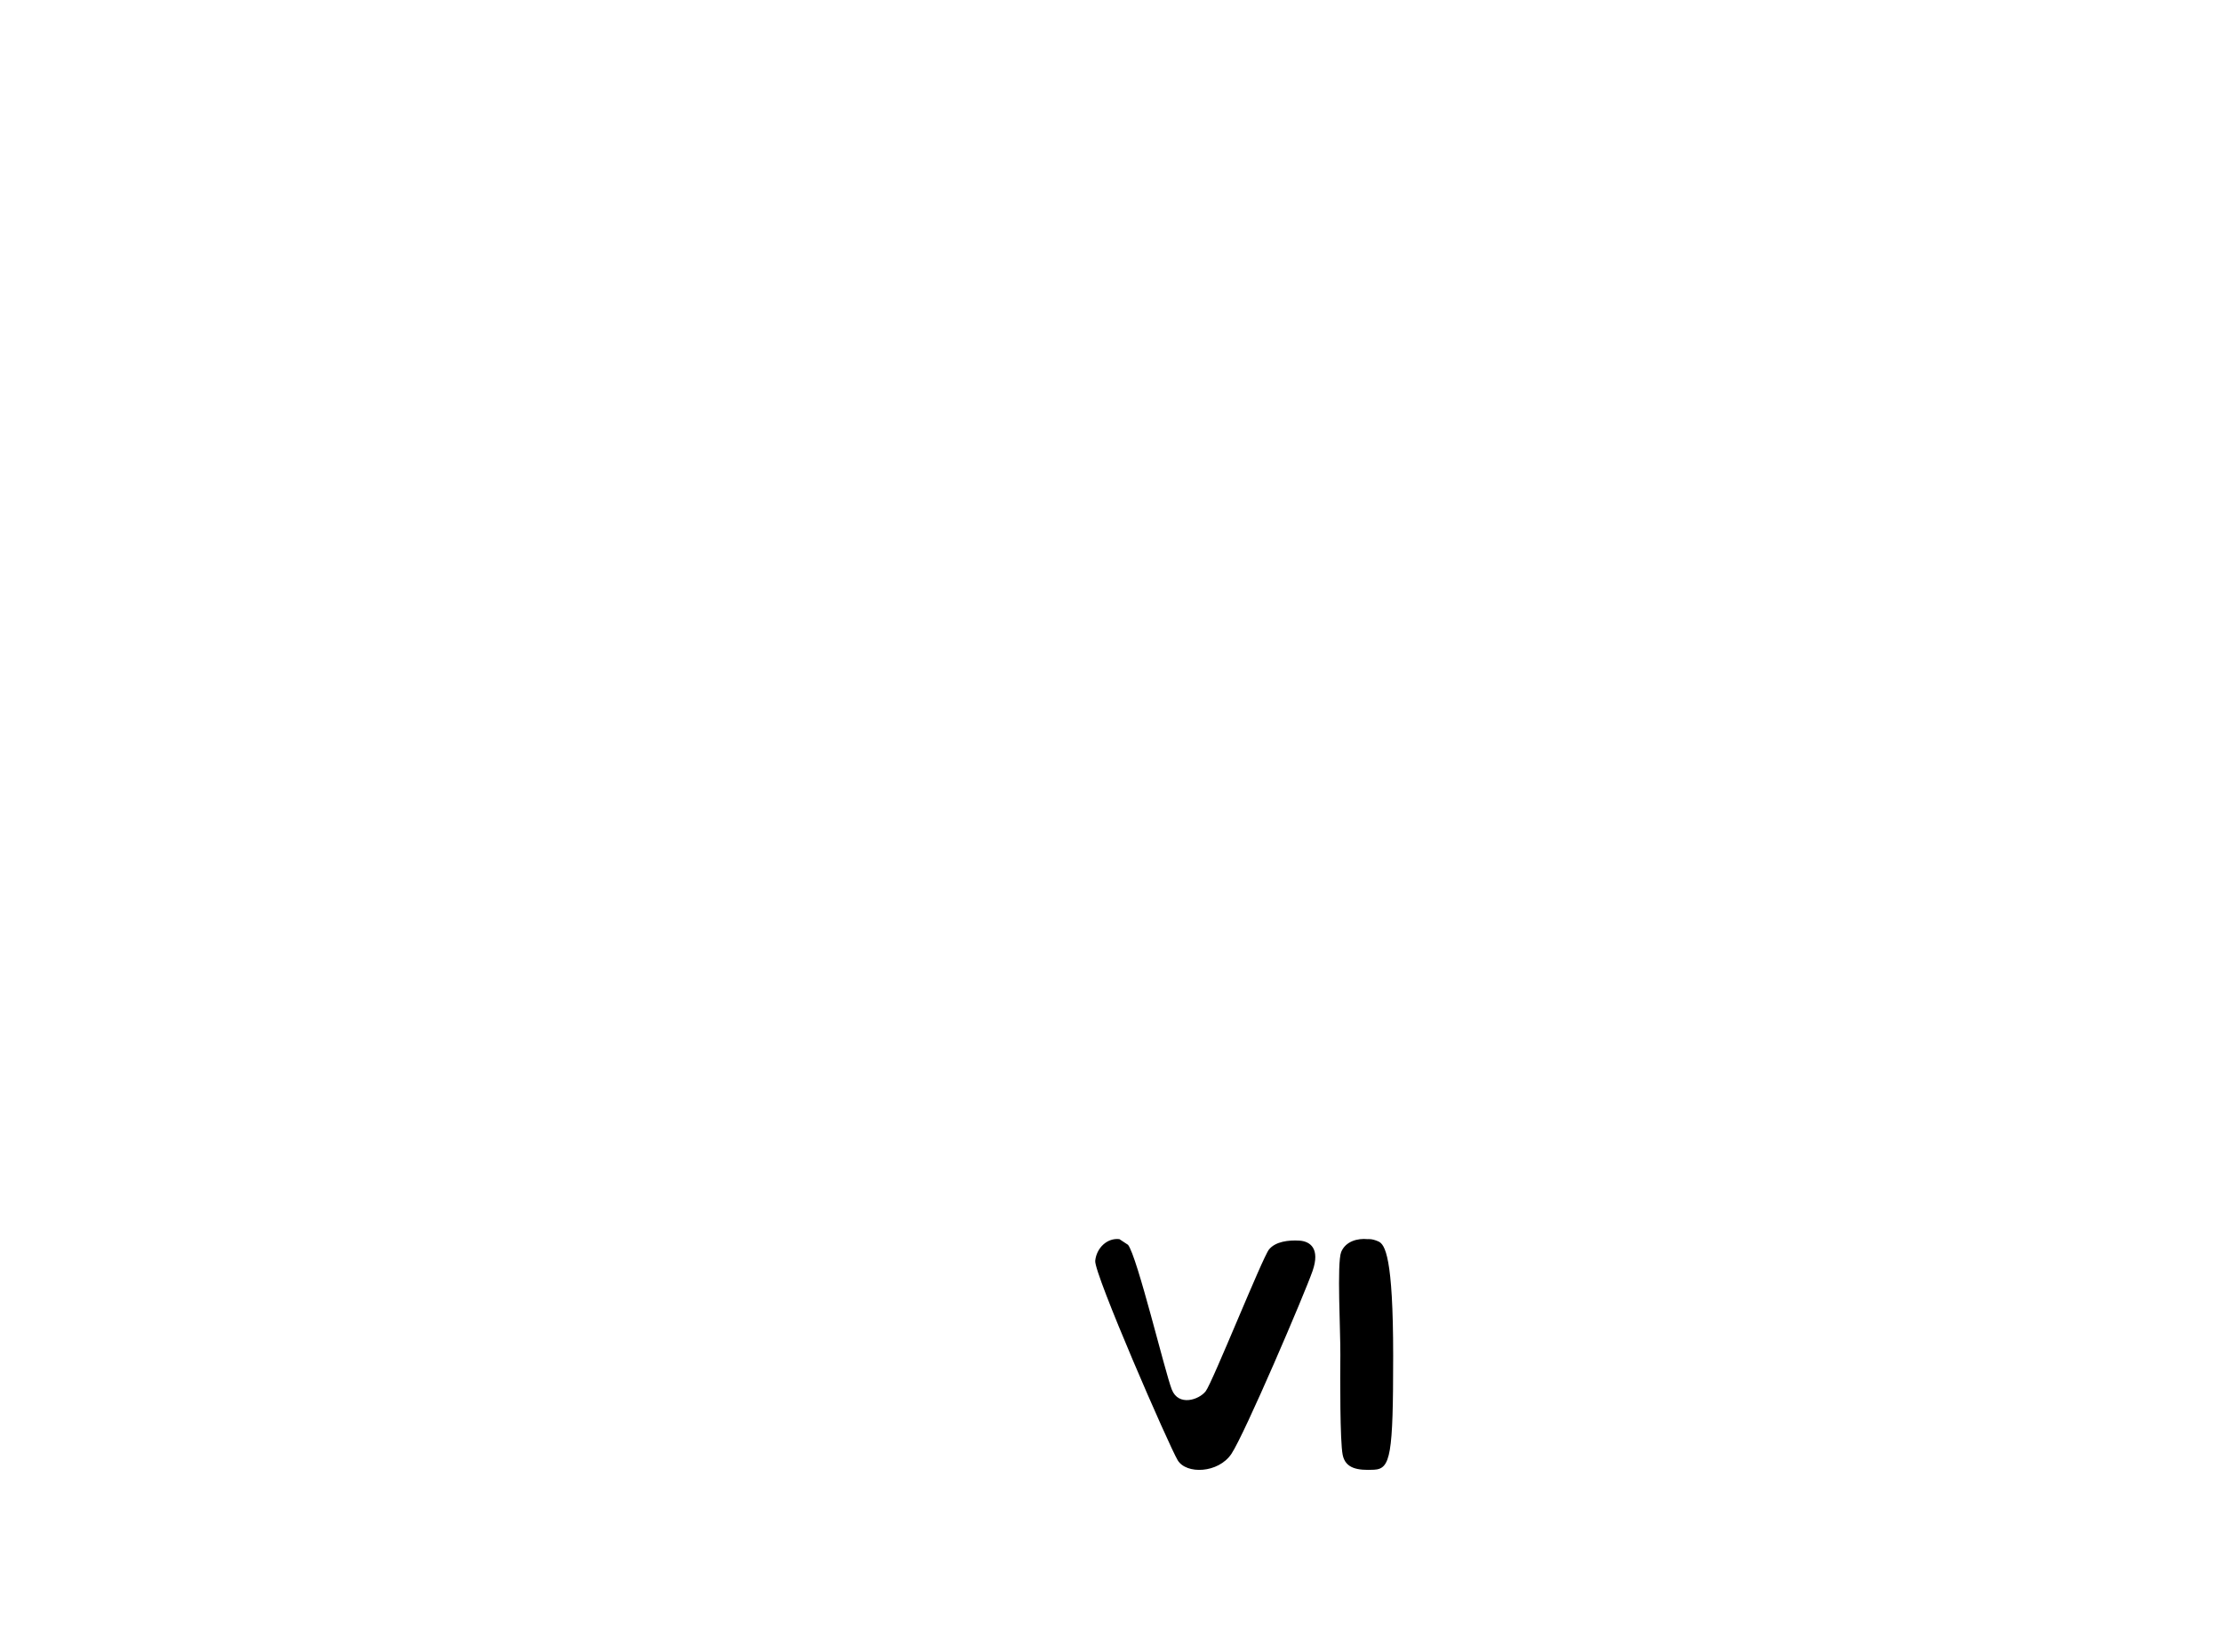
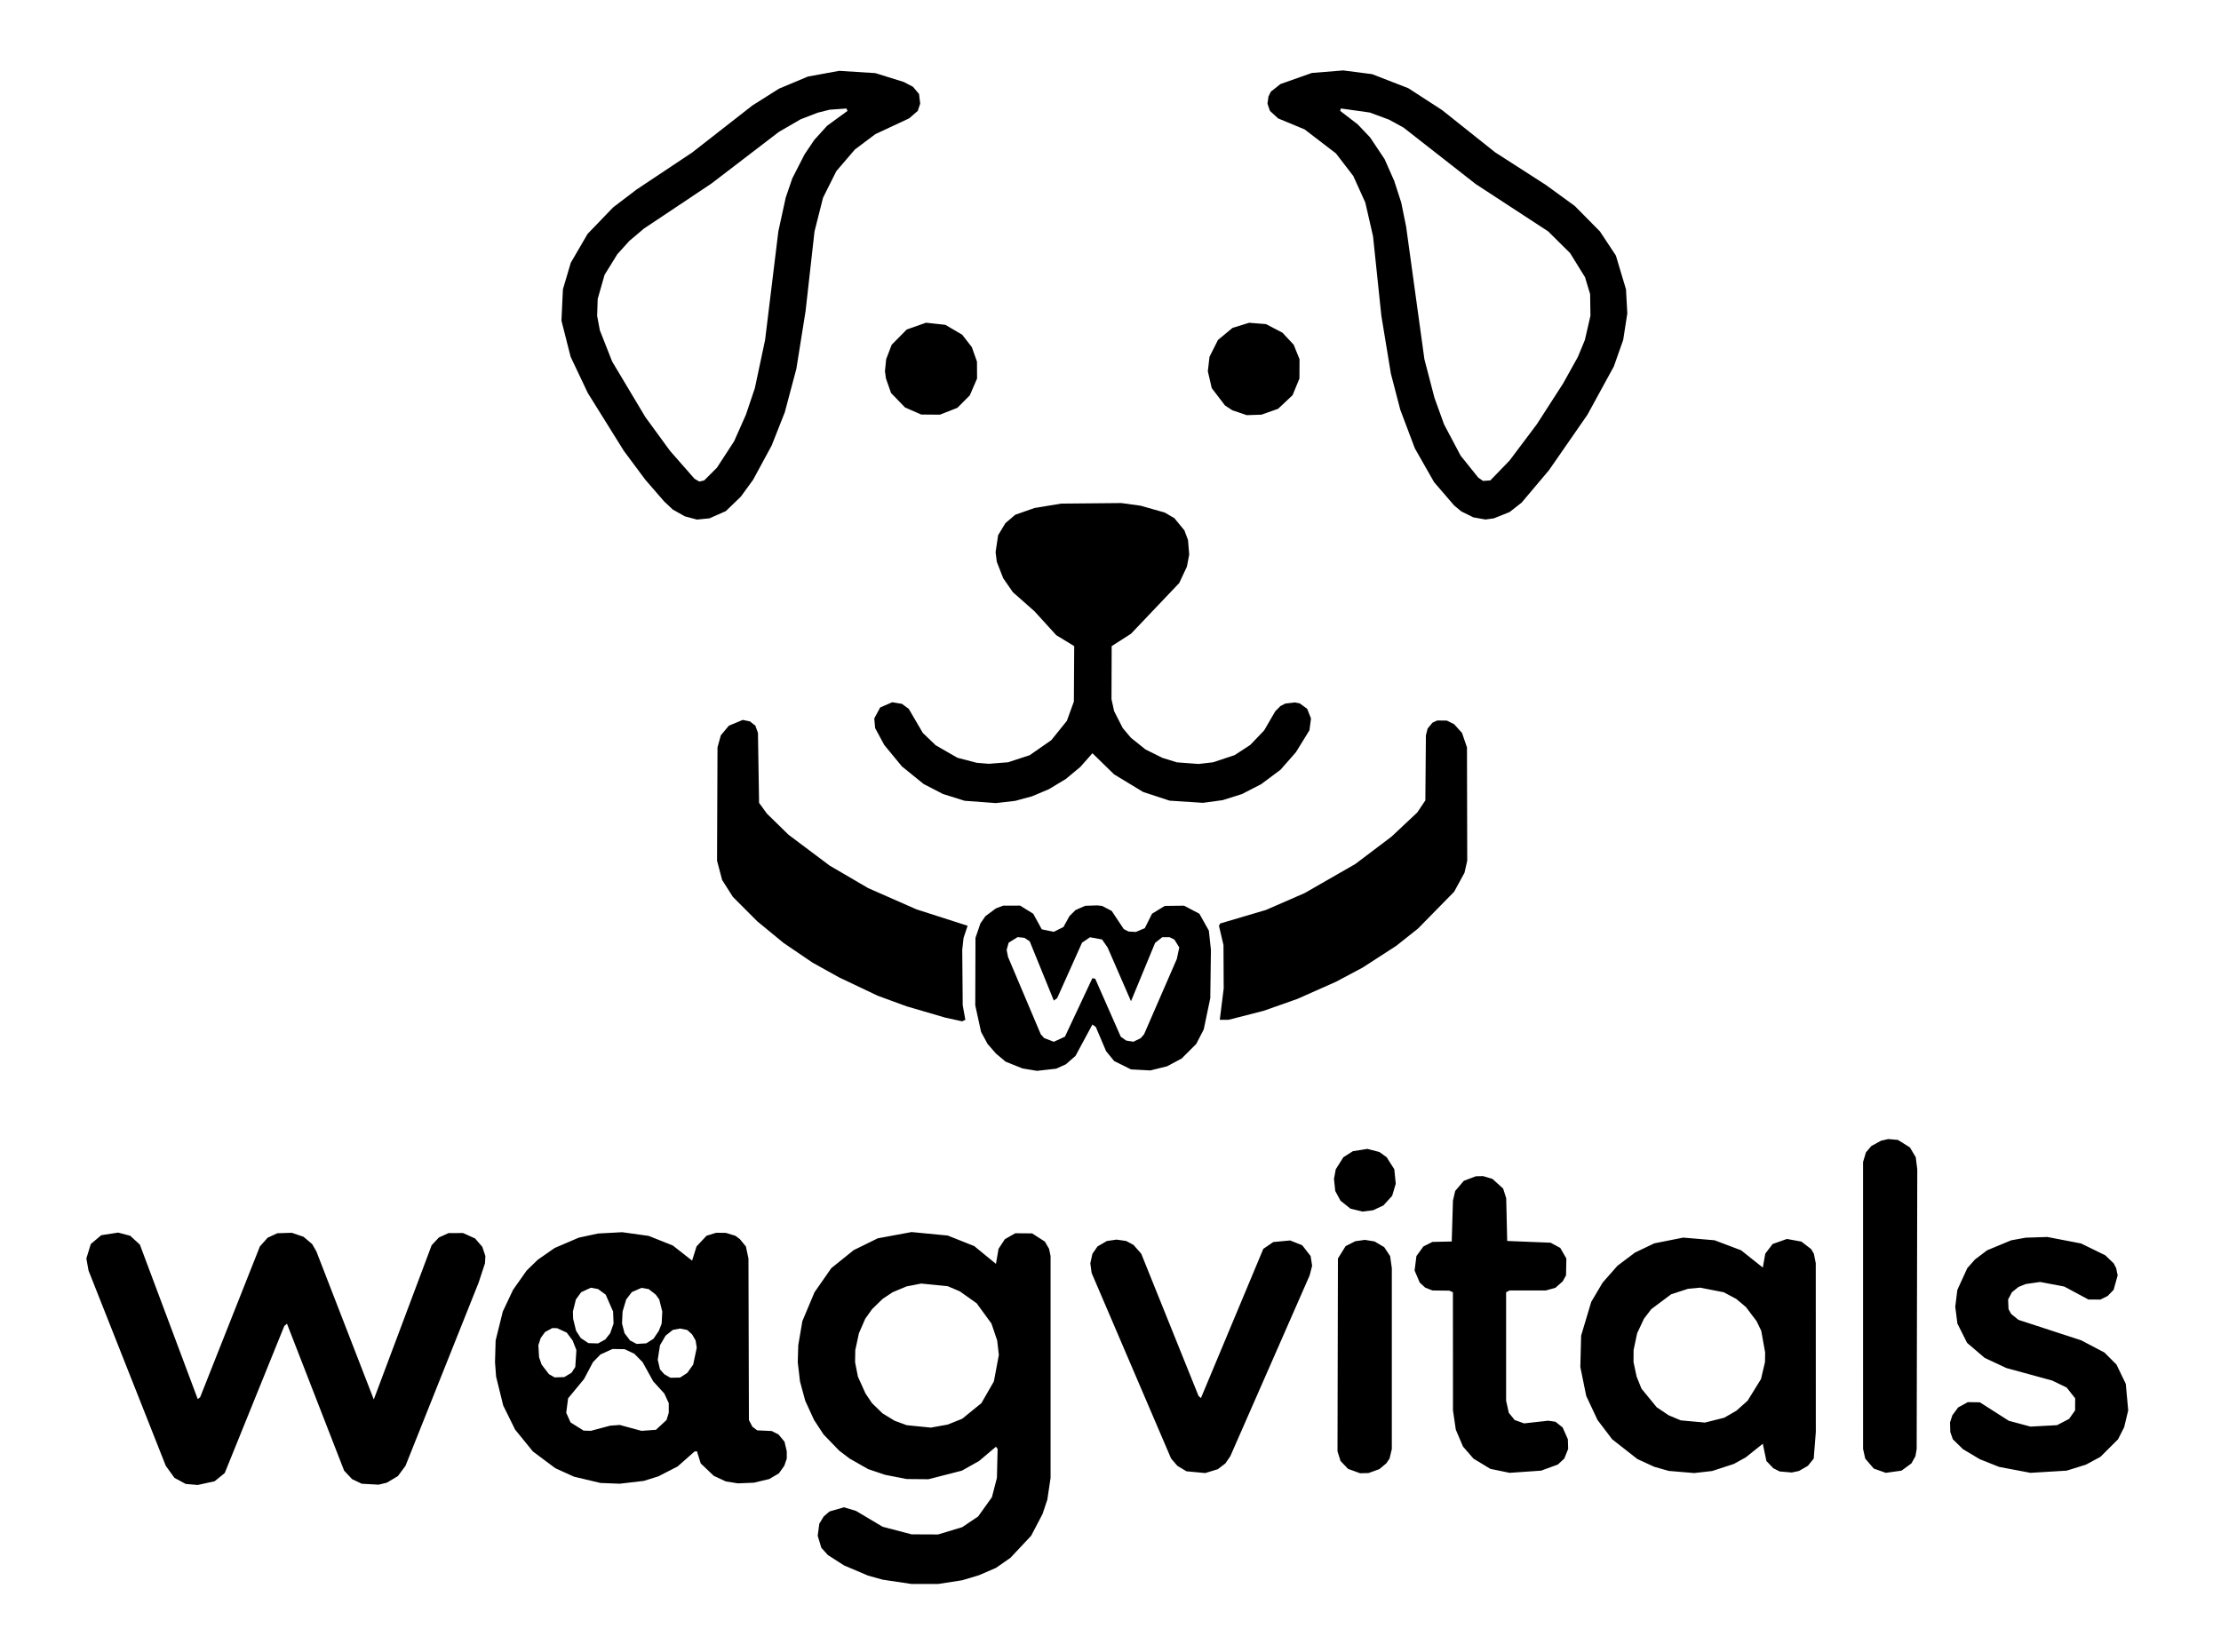
- <svg xmlns="http://www.w3.org/2000/svg" viewBox="0 0 1056 785" preserveAspectRatio="xMidYMid meet">
-   <path d="M650,589C645.2,588.5 639.5,590 637.4,595.1 635.3,600.2 637.1,633 637,644 636.9,655 636.8,685 638.1,691.5 639.4,698 645.1,699 653,698.6 660.9,698.2 662.1,691.7 662.1,644.5 662.1,597.3 658.2,591.5 655.1,590.1 652,588.7 650.1,589 650,589ZM532,589C526.2,588.3 521.1,593.2 520.5,599.3 519.9,605.4 555.6,687.3 559.7,694.1 563.8,700.9 579,700.3 585.2,691.1 591.4,681.9 620.1,614.8 623.8,604.1 627.5,593.4 622.6,590 617.5,589.7 612.4,589.4 606.2,590.1 603.1,593.9 600,597.7 576.2,657.2 573,661.3 569.8,665.4 560.1,668.6 556.9,660.5 553.7,652.4 540.5,597.3 536.1,591.7 533.2,588.9 532,589ZM969,588.5C959.1,588.4 948.2,591 941.8,597.9 935.4,604.8 931.7,614 932.6,622.1 933.5,630.2 938.8,639.8 948.1,645.8 957.4,651.8 975,653.5 982.8,659.1 990.6,664.7 990.7,670.2 984.5,675.1 978.3,680 963.5,678.2 954.7,674.4 945.9,670.6 940.7,665.2 936.3,666.6 931.9,668 929,674.7 930.2,679.7 931.4,684.7 936.2,688.9 946.6,694.3 957,699.7 977.9,700.2 989.3,696.9 1000.7,693.6 1009.3,685.3 1012.3,673.1 1015.3,660.9 1008.6,648.2 997.7,640.4 986.8,632.6 959.3,626.1 956.4,621.8 953.5,617.5 958.1,611.3 968.8,608.7 979.5,606.1 991.1,617.8 997.5,617.2 1003.9,616.6 1009.4,610 1006.8,603.7 1004.2,597.4 989.8,591.2 981.6,589.5 973.4,587.8 969,588.5 969,588.5ZM780,594.5C770.6,599.9 761.2,612.7 756.2,624.1 751.2,635.5 753,656.1 756.7,665.6 760.4,675.1 769.4,685.3 779.6,691.5 789.8,697.7 814.5,700.9 829.2,691.1 843.9,681.3 839.1,687.6 842.2,694.7 845.3,701.8 860.3,699.8 863,692.1 865.7,684.4 863.3,619.1 862.7,597.8 862.1,576.5 848.3,587.6 842.6,595.4 836.9,603.2 832.2,590.7 815.4,588.7 798.6,586.7 789.4,589.1 780,594.5ZM799.5,612.5C809.1,608.7 823.5,613.1 832.4,622.1 841.3,631.1 843.2,647.5 837.7,659.1 832.2,670.7 819.2,677.8 805.9,675.6 792.6,673.4 780.4,663.8 778.1,648.9 775.8,634 789.9,616.3 799.5,612.5ZM492.5,586.5C486.3,584.9 478.8,586.2 474.6,593.3 470.4,600.4 468.2,593.9 455.4,588.6 442.6,583.3 427.5,584.9 414.6,590.6 401.7,596.3 390.8,609.3 385.3,622.5 379.8,635.7 379.5,651.2 384.2,665.4 388.9,679.6 402.1,693.2 417.2,699.1 432.3,705 456,703.3 467.1,694.9 478.2,686.5 473.9,683.2 475.3,706.1 476.7,729 455.1,729.8 443.5,729.7 431.9,729.6 416.5,724.2 408.8,718.9 401.1,713.6 395.6,715.8 391.2,721 386.8,726.2 391.7,735.6 399.3,740.9 406.9,746.2 425.6,752.1 442.7,751.5 459.8,750.9 476.3,746.5 487.7,733 499.1,719.5 499.8,698.1 499.8,649.5 499.8,600.9 499.1,591.6 496.4,589.1 493.7,586.6 492.5,586.5 492.5,586.5ZM427.5,612.5C438.7,606.9 455.4,610.1 466.4,620.5 477.4,630.9 479.6,649.4 472.7,662 465.8,674.6 448.4,680.2 434.1,677.2 419.8,674.2 407.8,661.1 407.2,644.6 406.6,628.1 416.3,618.1 427.5,612.5ZM259,597C250.6,604.3 243.2,613.2 239.1,628.1 235,643 236,659.8 243.2,673.8 250.4,687.8 266.3,699.5 282.9,702.9 299.5,706.3 321.1,697.4 331.1,689.4 341.1,681.4 331.8,696.3 339.9,700.7 348,705.1 365.4,705.2 371.6,697 377.8,688.8 366,679.1 358,679.5 350,679.9 356.2,682.1 356,635 355.8,587.9 353.1,586.8 343,586.4 332.9,586 333.5,597.7 326.7,596 319.9,594.3 317.8,586.8 298.8,585.8 279.8,584.8 267.4,589.7 259,597ZM269.5,670C268,662.9 284.5,641.2 293.8,640.3 303.1,639.4 312.5,651.8 318.1,662.4 323.7,673 313.2,681.3 302.7,678.1 292.2,674.9 271,677.1 269.5,670ZM318.5,633C324.1,627.6 332.1,631.8 331.7,640.3 331.3,648.8 325.7,656.3 319.1,654.9 312.5,653.5 312.9,638.4 318.5,633ZM260,631.5C265.9,626.9 276.1,637.1 274.9,646.3 273.7,655.5 264.5,658.7 259.4,649.5 254.3,640.3 254.1,636.1 260,631.5ZM300.5,614.5C307.1,608.8 315.7,616.6 315.6,625.7 315.5,634.8 306.3,642.5 300,636.4 293.7,630.3 293.9,620.2 300.5,614.5ZM276,614.5C283.2,609.2 293.2,617.1 292.4,627.1 291.6,637.1 281.8,642.5 275.3,634.2 268.8,625.9 268.8,619.8 276,614.5ZM45,589C39.5,592.3 41.7,603.1 49.7,622.3 57.7,641.5 75.1,689.3 82.8,699.7 90.5,710.1 103.4,704.7 108.3,692.8 113.2,680.9 136.9,625.3 137.1,628.1 137.3,630.9 161.8,699.4 171.3,703.4 180.8,707.4 189.1,702.4 193.1,692.5 197.1,682.6 236.1,595.3 229.1,590.6 222.1,585.9 211.1,584.4 205.8,594.3 200.5,604.2 177.6,666.1 174.3,659.7 171,653.3 150.5,587.9 141.6,587.5 132.7,587.1 126.4,587.9 121.6,599.6 116.8,611.3 95.9,668.6 93.8,664.5 91.7,660.4 67.1,588.2 59.5,586.4 51.9,584.6 50.5,585.7 45,589ZM704.5,559C697.7,559.1 692.5,562.1 692.3,576.7 692.1,591.3 681.9,589.8 676.3,594 670.7,598.2 674.4,610 686.5,611.8 698.6,613.6 692,639.8 693.2,667.9 694.4,696 708.7,699.8 724.8,698.1 740.9,696.4 747.9,690.7 744.9,681.5 741.9,672.3 728.6,675.6 722.3,675.3 716,675 717.6,670.7 717.1,641.1 716.6,611.5 732.4,612.5 741,608 749.6,603.5 746.1,590.3 732.6,590.2 719.1,590.1 718.8,583.1 716.1,565.5 713.4,547.9 711.3,558.9 704.5,559ZM649,546.5C640.9,546.5 635.5,551.9 636,560.5 636.5,569.1 642.4,574.5 651.2,574 660,573.5 665.2,567.5 663.5,557.9 661.8,548.3 657.1,546.5 649,546.5ZM901.5,541.5C891.5,541.4 888,546.5 888,620 888,693.5 891.7,699.6 901.2,699 910.7,698.4 912,691.3 912,620 912,548.7 911.5,541.6 901.5,541.5ZM469.5,435C463.3,442.2 464.5,472.1 467.4,485 470.3,497.9 486.5,508.3 500.9,506.8 515.3,505.3 517.2,485.1 520.1,485.8 523,486.5 529.1,504.9 542.4,506.7 555.7,508.5 567.6,498.9 572.4,485.8 577.2,472.7 577.2,442.4 570.7,433.6 564.2,424.8 547.8,428.6 547.4,437.2 547,445.8 532.2,444.2 527.7,433.9 523.2,423.6 508.1,429.6 503.6,438.7 499.1,447.8 492.3,438.1 488,431.9 483.7,425.7 475.7,427.8 469.5,435ZM479,450.5C476.4,445.4 485,438.5 490,445.8 495,453.1 505.8,478.5 509.2,472.3 512.6,466.1 519.9,439.2 526.1,446.9 532.3,454.6 542.7,477.7 547.9,466.4 553.1,455.1 555.9,436.2 563.3,445.5 570.7,454.8 545.9,493.7 539.1,494.6 532.3,495.5 520.8,460.6 515.9,461.9 511,463.2 503.4,495.4 496.4,494.4 489.4,493.4 481.6,455.7 479,450.5ZM693.5,344.5C686.6,337.6 681.2,343.3 680.1,356.6 679,369.9 672.9,381.5 657.6,400.6 642.3,419.7 598.1,433.7 582.3,438.8 566.5,443.9 585.7,452.2 582.1,480.1 578.5,508 657.1,462.9 682,432.2 706.9,401.5 700.4,351.4 693.5,344.5ZM351.5,342C343,341.4 341.6,352.9 342,379.6 342.4,406.3 348.8,417.3 368.3,434.4 387.8,451.5 440.9,478.5 456,483.2 471.1,487.9 454.9,455.4 459.4,442.2 463.9,429 389,405.6 369.9,380.9 350.8,356.2 360,342.6 351.5,342ZM418,336.5C409.7,335.4 420.8,354.4 441.2,372 461.6,389.6 503.5,376.5 525.5,361.5 547.5,346.5 530.6,307.5 548.1,290.7 565.6,273.9 576.6,255.8 561.8,243.5 547,231.2 496.1,234.6 480.1,246.3 464.1,258 499.1,295.8 508.2,303.2 517.3,310.6 513.2,333.8 504.7,346.5 496.2,359.2 474.9,365.7 457.4,357.9 439.9,350.1 426.3,337.6 418,336.5ZM356,142C344.2,141.3 333,150.6 333.2,163.6 333.4,176.6 343.2,185 354.2,185.2 365.2,185.4 375.4,177.1 375.7,164.9 376,152.7 367.8,142.7 356,142ZM200.5,142C187.8,141.4 179.3,151.9 179,164.1 178.7,176.3 188.2,185.4 200.2,185.2 212.2,185 222.2,176.9 222.1,164.3 222,151.7 213.2,142.6 200.5,142ZM375.5,25.5C356.7,29.7 347.6,39.6 323.5,57.3 299.4,75 281.9,96.3 271.9,115.8 261.9,135.3 269.4,161 285.3,187.5 301.2,214 319.6,243.3 334.7,244.5 349.8,245.7 366.3,220.7 375.4,183.5 384.5,146.3 383.8,91.6 407.1,65.8 430.4,40 438,45.6 435.6,37.2 433.2,28.8 394.3,21.3 375.5,25.5ZM394.5,39.5C407,39 426.8,48.2 444,62.2 461.2,76.2 487.5,93.1 504.2,108.9 520.9,124.7 529.3,139.5 520,160.4 510.7,181.3 482.7,222.8 465.7,233.3 448.7,243.8 441.6,212.2 430,173.8 418.4,135.4 427.2,80.2 407.2,54.8 387.2,29.4 382,40 394.5,39.5ZM183,26C167.4,22.5 145.8,22.5 128.1,31.2 110.4,39.9 84.2,66.9 59.8,84.4 35.4,101.9 21.4,123.8 25.4,147.4 29.4,171 65.3,229.6 84.1,234.1 102.9,238.6 119.7,198.9 127.4,170.8 135.1,142.7 137.5,91.5 159.8,65.2 182.1,38.9 198.6,49.5 195,34.5 191.4,19.5 198.6,29.5 183,26ZM157.5,39C146.8,38.2 133.2,49.7 122.7,66.1 112.2,82.5 110.5,127.2 103.8,166.5 97.1,205.8 88.8,231.5 72.6,200.4 56.4,169.3 29.2,141.1 47.2,113.9 65.2,86.7 131.7,47.4 157.5,39Z" fill="#000000" fill-rule="evenodd" />
+ <svg xmlns="http://www.w3.org/2000/svg" viewBox="0 0 921 685" preserveAspectRatio="xMidYMid meet">
+   <svg x="213" y="9" width="482" height="455" viewBox="0 0 482 455">
+     <path d="M81.2,206 87.99,203 94.21,197 99.3,190 107,175.78 112.44,162 117.23,144 121.06,120 124.76,87 128.3,73 133.8,62 141.51,53 150,46.63 164,40.09 167.57,37 168.59,34 168.11,30 165.59,27 161.77,25 150,21.33 135,20.38 122,22.76 110,27.79 99,34.75 74,54.28 51,69.59 41.27,77 30.67,88 23.68,100 20.43,111 19.82,124 23.63,139 30.74,154 45.69,178 54.61,190 62.42,199 66,202.36 71,205.17 76,206.51Z M406.46,206 413,203.39 418,199.46 429.35,186 445.29,163 456.22,143 460.1,132 461.81,121 461.26,111 457.07,97 450.47,87 440,76.41 428,67.68 407,54.18 385,36.66 371,27.59 356,21.76 344,20.21 331,21.26 318,25.85 314.01,29 313,31.03 312.59,34 313.62,37 317,40.11 328,44.68 341,54.64 348.18,64 353.16,75 356.37,89 359.82,122 363.77,146 367.68,161 373.72,177 381.69,191 390,200.65 393,203.14 398,205.6 403,206.48Z M405,190.27 402,190.48 400,189.1 392.69,180 385.81,167 381.84,156 377.67,140 370.09,85 368.06,75 365.14,66 361.16,57 355.16,48 350,42.57 342.76,37 343,35.99 355,37.67 363,40.63 369,43.91 399,67.38 429,86.98 438.1,96 444.28,106 446.39,113 446.52,122 444.22,132 441.33,139 435.22,150 424.27,167 413,182Z M79,190.28 77,190.74 75,189.58 64.84,178 54.62,164 40.87,141 35.74,128 34.62,122 34.85,115 37.7,105 43,96.43 48,90.9 54,85.83 82,67.14 110,45.7 119,40.48 126,37.77 131,36.51 138,36.01 138.44,37 130,43.15 124.7,49 120.65,55 115.54,65 112.81,73 109.76,87 104.27,132 100.02,152 96.32,163 91.44,174 84.29,185Z M176.76,163 184,160.16 189.15,155 192.17,148 192.13,141 190.01,135 186,129.83 179,125.73 171,124.86 163,127.67 156.76,134 154.47,140 153.97,145 154.39,148 156.49,154 162.29,160 169,162.94Z M310.09,163 317,160.56 323,154.92 325.85,148 325.89,140 323.47,134 318.81,129 312,125.44 305,124.88 298.1,127 292.07,132 288.55,139 287.86,145 289.49,152 295,159.2 298,161.16 304,163.2Z M285.86,324 294,322.89 302,320.37 310,316.25 318,310.28 324.39,303 330,293.9 330.64,289 329.06,285 326,282.76 324,282.36 320,282.82 318,283.84 315.84,286 311.19,294 305.44,300 299,304.2 290,307.19 284,307.88 275,307.2 269,305.34 262,301.85 255.95,297 252.58,293 249,285.96 247.91,281 247.99,259 256,253.87 276,232.83 279.2,226 280.14,221 279.64,215 278.15,211 274,205.94 270,203.6 260,200.76 252,199.66 227,199.89 216,201.71 208,204.51 203.91,208 200.9,213 199.85,220 200.34,224 203,230.83 207,236.61 216,244.57 225,254.46 232.45,259 232.31,282 229.4,290 222.96,298 214,304.24 205,307.18 197,307.81 192,307.39 184,305.3 175,300.12 169.67,295 163.83,285 161,282.94 157,282.28 152,284.43 149.54,289 149.9,293 153.68,300 161,308.89 170,316.19 178,320.32 187,323.15 200,324.11 208,323.18 215,321.28 222,318.32 229,314.09 235,309.1 240,303.43 249,312.2 261,319.48 272,323.1Z M187.31,414 186.22,408 186.02,385 186.57,380 188.25,375 167,368.17 147,359.37 131,350.01 114,337.25 105,328.46 101.77,324 101.31,295 100.23,292 98,290.23 95,289.61 89.25,292 85.91,296 84.53,301 84.34,348 86.45,356 90.9,363 101,373.13 112,382.17 124,390.32 135,396.43 151,404.03 163,408.42 179,413.1 186,414.63Z M296.45,414 311,410.27 325,405.33 341,398.22 352,392.37 366,383.31 375,376.17 390,360.88 394.3,353 395.43,348 395.32,301 393.26,295 390,291.39 387,289.89 383,289.84 381,290.76 379,293.2 378.29,296 378.06,323 374.71,328 364,338.05 349,349.39 328,361.44 312,368.42 293,374.04 292.47,375 294.35,383 294.44,401 292.82,414Z M264.02,435 271,433.27 277,430.06 283.06,424 286.16,418 288.88,405 289.14,385 288.28,377 284.35,370 278,366.66 270,366.76 264.72,370 261.72,376 258,377.56 255,377.38 253,376.37 248,368.84 244,366.76 242,366.54 237,366.71 233,368.48 230.47,371 228,375.5 224,377.5 219,376.47 215.45,370 210,366.63 203,366.65 200,367.78 195.65,371 193.56,374 191.51,380 191.42,408 193.82,419 196.52,424 200,428 204,431.36 211,434.17 217,435.17 225,434.27 229,432.45 233,428.95 240,415.95 241.42,417 245.67,427 249,431.09 256,434.57Z M257,423.09 254,422.61 251.75,421 241.18,397 240,396.71 228.6,421 224,423.11 220,421.58 218.58,420 205,387.9 204.43,385 205.27,382 209,379.7 211.82,380 214,381.45 224,406.03 225.39,405 235.7,382 239,379.76 244,380.68 246.3,384 256,406.29 266,382.08 269,379.73 272,379.73 274,380.73 276.02,384 275,388.76 261.42,420 260,421.64Z" fill="#000000" fill-rule="evenodd" />
+   </svg>
+   <svg x="0" y="462" width="921" height="205" viewBox="0 0 921 205">
+     <path d="M788.52,148 792.62,145 794.29,142 794.8,139 795.05,23 794.42,18 792,13.93 787,10.81 783,10.47 780,11.16 776,13.36 773.76,16 772.57,20 772.58,139 773.47,143 777,147.14 782,148.91Z M569.36,40 573.67,38 577.3,34 578.79,29 578.19,23 575.01,18 572,15.83 567,14.54 561,15.5 557.07,18 553.91,23 553.17,27 553.7,32 555.85,36 560,39.33 565,40.54Z M639.08,148 646,145.47 648.67,143 650.28,139 650.16,135 648,130.09 645,127.71 642,127.29 632,128.4 628.09,127 625.67,124 624.55,119 624.55,74 626,73.26 641,73.27 645,72.16 648,69.51 649.4,67 649.54,60 647,55.61 643,53.45 625,52.73 624.59,35 623.32,31 618.9,27 615,25.83 612,25.9 607,27.79 603.43,32 602.51,36 602,52.95 594,53.13 590.26,55 587.36,59 586.6,65 588.74,70 591,72.08 594,73.26 601,73.34 602.49,74 602.52,123 603.69,131 606.67,138 611,143 618,147.25 626,148.91Z M160.41,153 165,150.26 168.15,146 198.48,70 201.11,62 201.28,59 200,55.15 197,51.69 192,49.44 186,49.47 182,51.28 179,54.5 155,118.47 131.17,57 129.43,54 125.86,51 121,49.34 115,49.53 111,51.38 107.77,55 83,117.54 82,118.32 58,54.25 54,50.58 49,49.26 42,50.34 37.65,54 35.81,60 36.71,65 68.75,146 72.35,151 77,153.52 82,153.94 89,152.4 93.19,149 117.89,88 119,87.06 142.7,148 146,151.52 150,153.43 157,153.82Z M312.61,153 319,151.48 323,149.12 325.22,146 326.26,143 326.26,140 325.32,136 322.84,133 320,131.56 314,131.29 312,129.78 310.56,127 310.37,60 309.3,55 306.83,52 305,50.6 301,49.38 297,49.33 293,50.56 288.84,55 287,60.89 279,54.61 269,50.63 258,49.1 248,49.64 240,51.36 230,55.65 223,60.52 218.39,65 212.75,73 208.5,82 205.53,94 205.27,103 205.72,109 208.68,121 213.62,131 221,140.06 230.29,147 238,150.5 249,153.11 257,153.42 267,152.25 273,150.37 281,146.26 288,140.08 289,139.95 290.57,145 296,150.16 301,152.48 306,153.27Z M389.07,195 399,193.47 406,191.36 413,188.34 419,184.16 427.6,175 432.31,166 434.31,160 435.65,151 435.65,59 435.03,56 433.29,53 428,49.59 421,49.53 416.69,52 414.07,56 413,62.23 404,54.86 393,50.48 378,49.04 364,51.63 354,56.54 344.73,64 337.76,74 332.72,86 331.02,96 330.81,103 331.74,111 333.91,119 337.58,127 341.52,133 348,139.71 352.33,143 360,147.36 367,149.73 376,151.48 385,151.56 398.89,148 406,144 413,138.07 413.69,139 413.4,151 411.33,159 405.62,167 399,171.45 389,174.47 378,174.42 366,171.27 355,164.72 350,163.2 344,164.92 341.58,167 339.75,170 339.08,175 340.59,180 343.29,183 350,187.31 360,191.55 366,193.22 378,195.01Z M857.01,148 865,145.51 871,142.27 878.3,135 880.84,130 882.52,123 881.52,112 877.66,104 872.66,99 863,93.93 837,85.45 833.98,83 832.89,81 832.72,77 834.3,74 837,71.82 840,70.6 846,69.74 856,71.64 866,77.01 871,77.04 874,75.55 876.47,73 878.15,67 877.53,64 876.49,62 873,58.67 863,53.78 849,51.08 840,51.37 834,52.46 824,56.61 819,60.39 815.8,64 811.68,73 810.8,80 811.69,87 815.71,95 823,101.23 832,105.44 851,110.63 857,113.53 860.53,118 860.5,123 858,126.54 853,129.14 842,129.73 833,127.32 821,119.65 816,119.59 812,121.79 809.62,125 808.64,128 808.75,132 809.81,135 814,139.09 821,143.27 829,146.45 842,148.91Z M702.55,149 710,148.15 719,145.22 724,142.44 731,136.84 732.49,144 735.35,147 738,148.34 743,148.77 746,148.13 749.69,146 752.11,143 752.98,132 752.96,62 752.17,58 751,56.07 747,52.99 741,51.9 735.06,54 732.02,58 731,63.77 722,56.6 711,52.44 698,51.34 686,53.72 678,57.54 670.74,63 664.58,70 659.85,78 655.66,92 655.33,105 657.77,117 662.46,127 668.54,135 679,143.2 686,146.41 692,148.11Z M499.78,149 505,147.4 508.14,145 510.19,142 543.09,67 544.11,63 543.49,59 540,54.51 535,52.52 528,53.18 523.87,56 498,117.89 497,117 473.24,58 470,54.34 467,52.74 463,52.17 459,52.75 455.12,55 453,58.06 452.13,62 452.67,66 485.64,143 488.23,146 492,148.27Z M567.48,149 572,147.37 574.84,145 576.21,143 577.16,139 577.16,64 576.45,59 574,55.3 570,52.93 566,52.28 562,52.84 558,54.88 554.81,60 554.63,140 555.9,144 559,147.26 564,149.08Z M386,130.15 376,129.15 371,127.31 366,124.27 361.6,120 358.91,116 355.75,109 354.58,103 354.67,98 356.18,91 358.79,85 361.65,81 366,76.76 370.13,74 376,71.56 382,70.4 393,71.5 398,73.62 405,78.58 411.14,87 413.51,94 414.2,100 412.14,111 406.96,120 399,126.48 393,128.89Z M248,95.23 244,95.11 240.83,93 238.89,90 237.66,85 237.57,82 238.81,77 241,73.98 245,72.13 248,72.67 251.16,75 254.24,82 254.43,87 253.04,91 251,93.59Z M268,95.19 264,95.44 261.27,94 258.99,91 257.94,87 258.17,82 259.67,77 262,73.94 266,72.19 269,72.7 271.94,75 273.37,77 274.63,82 274.38,87 273.21,90 271,93.29Z M707,128.06 697,127.15 692,125.06 687,121.71 680.69,114 678.67,109 677.39,103 677.41,98 678.89,91 681.71,85 684.76,81 693,74.84 700,72.57 705,72.1 714.77,74 720,76.78 724,80.15 728.42,86 730.35,90 731.97,99 731.9,103 730.25,110 724.69,119 720,123.17 715,126.05Z M234,109.2 230,109.32 227.65,108 224.59,104 223.55,101 223.25,96 224.21,93 226,90.52 229,88.87 231,88.91 235,90.73 237.45,94 239.02,98 238.56,105 237,107.39Z M282,109.4 278,109.47 275.47,108 273.69,106 272.75,102 273.68,96 276,92.01 279,89.63 282,89.05 285,89.66 287,91.48 288.45,94 288.93,97 287.45,104 285,107.45Z M272,131.06 266,131.49 257,129.05 253,129.35 245,131.49 242,131.39 236.6,128 234.8,124 235.58,118 242.19,110 245.89,103 249,99.81 254,97.54 259,97.62 263,99.48 266.47,103 270.9,111 275.47,116 277.32,120 277.32,124 276.39,127Z" fill="#000000" fill-rule="evenodd" />
+   </svg>
</svg>
